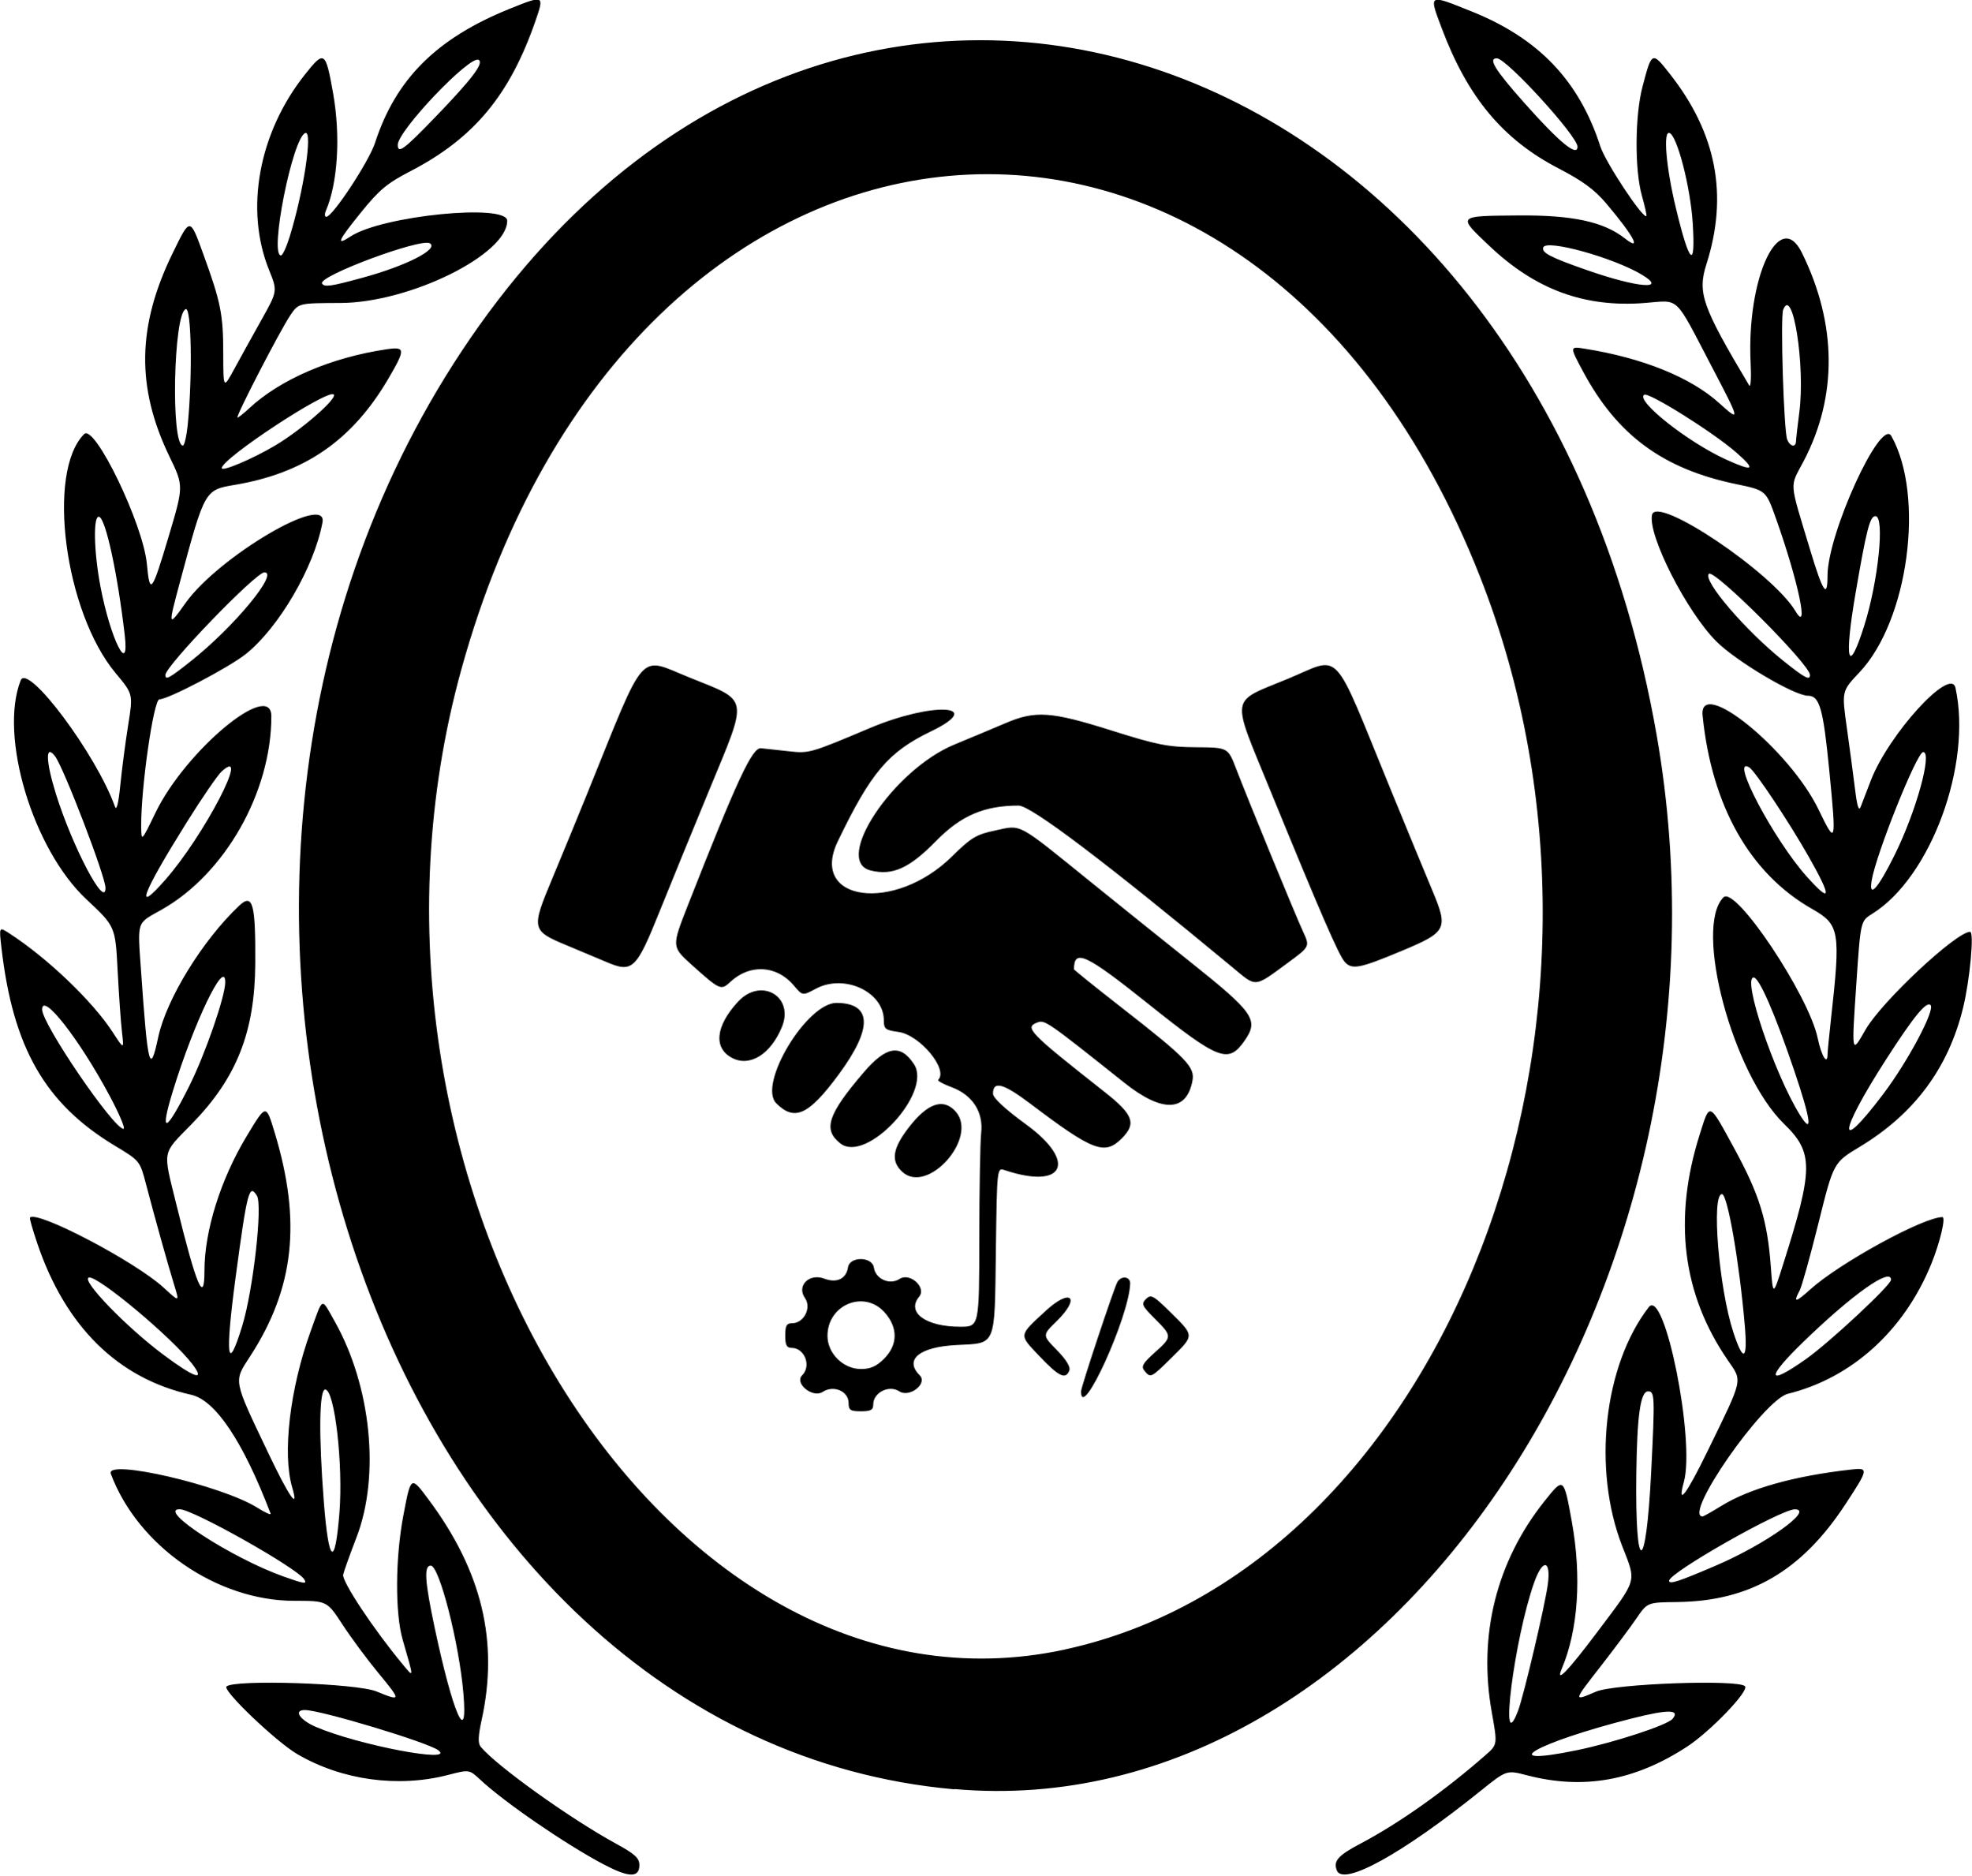
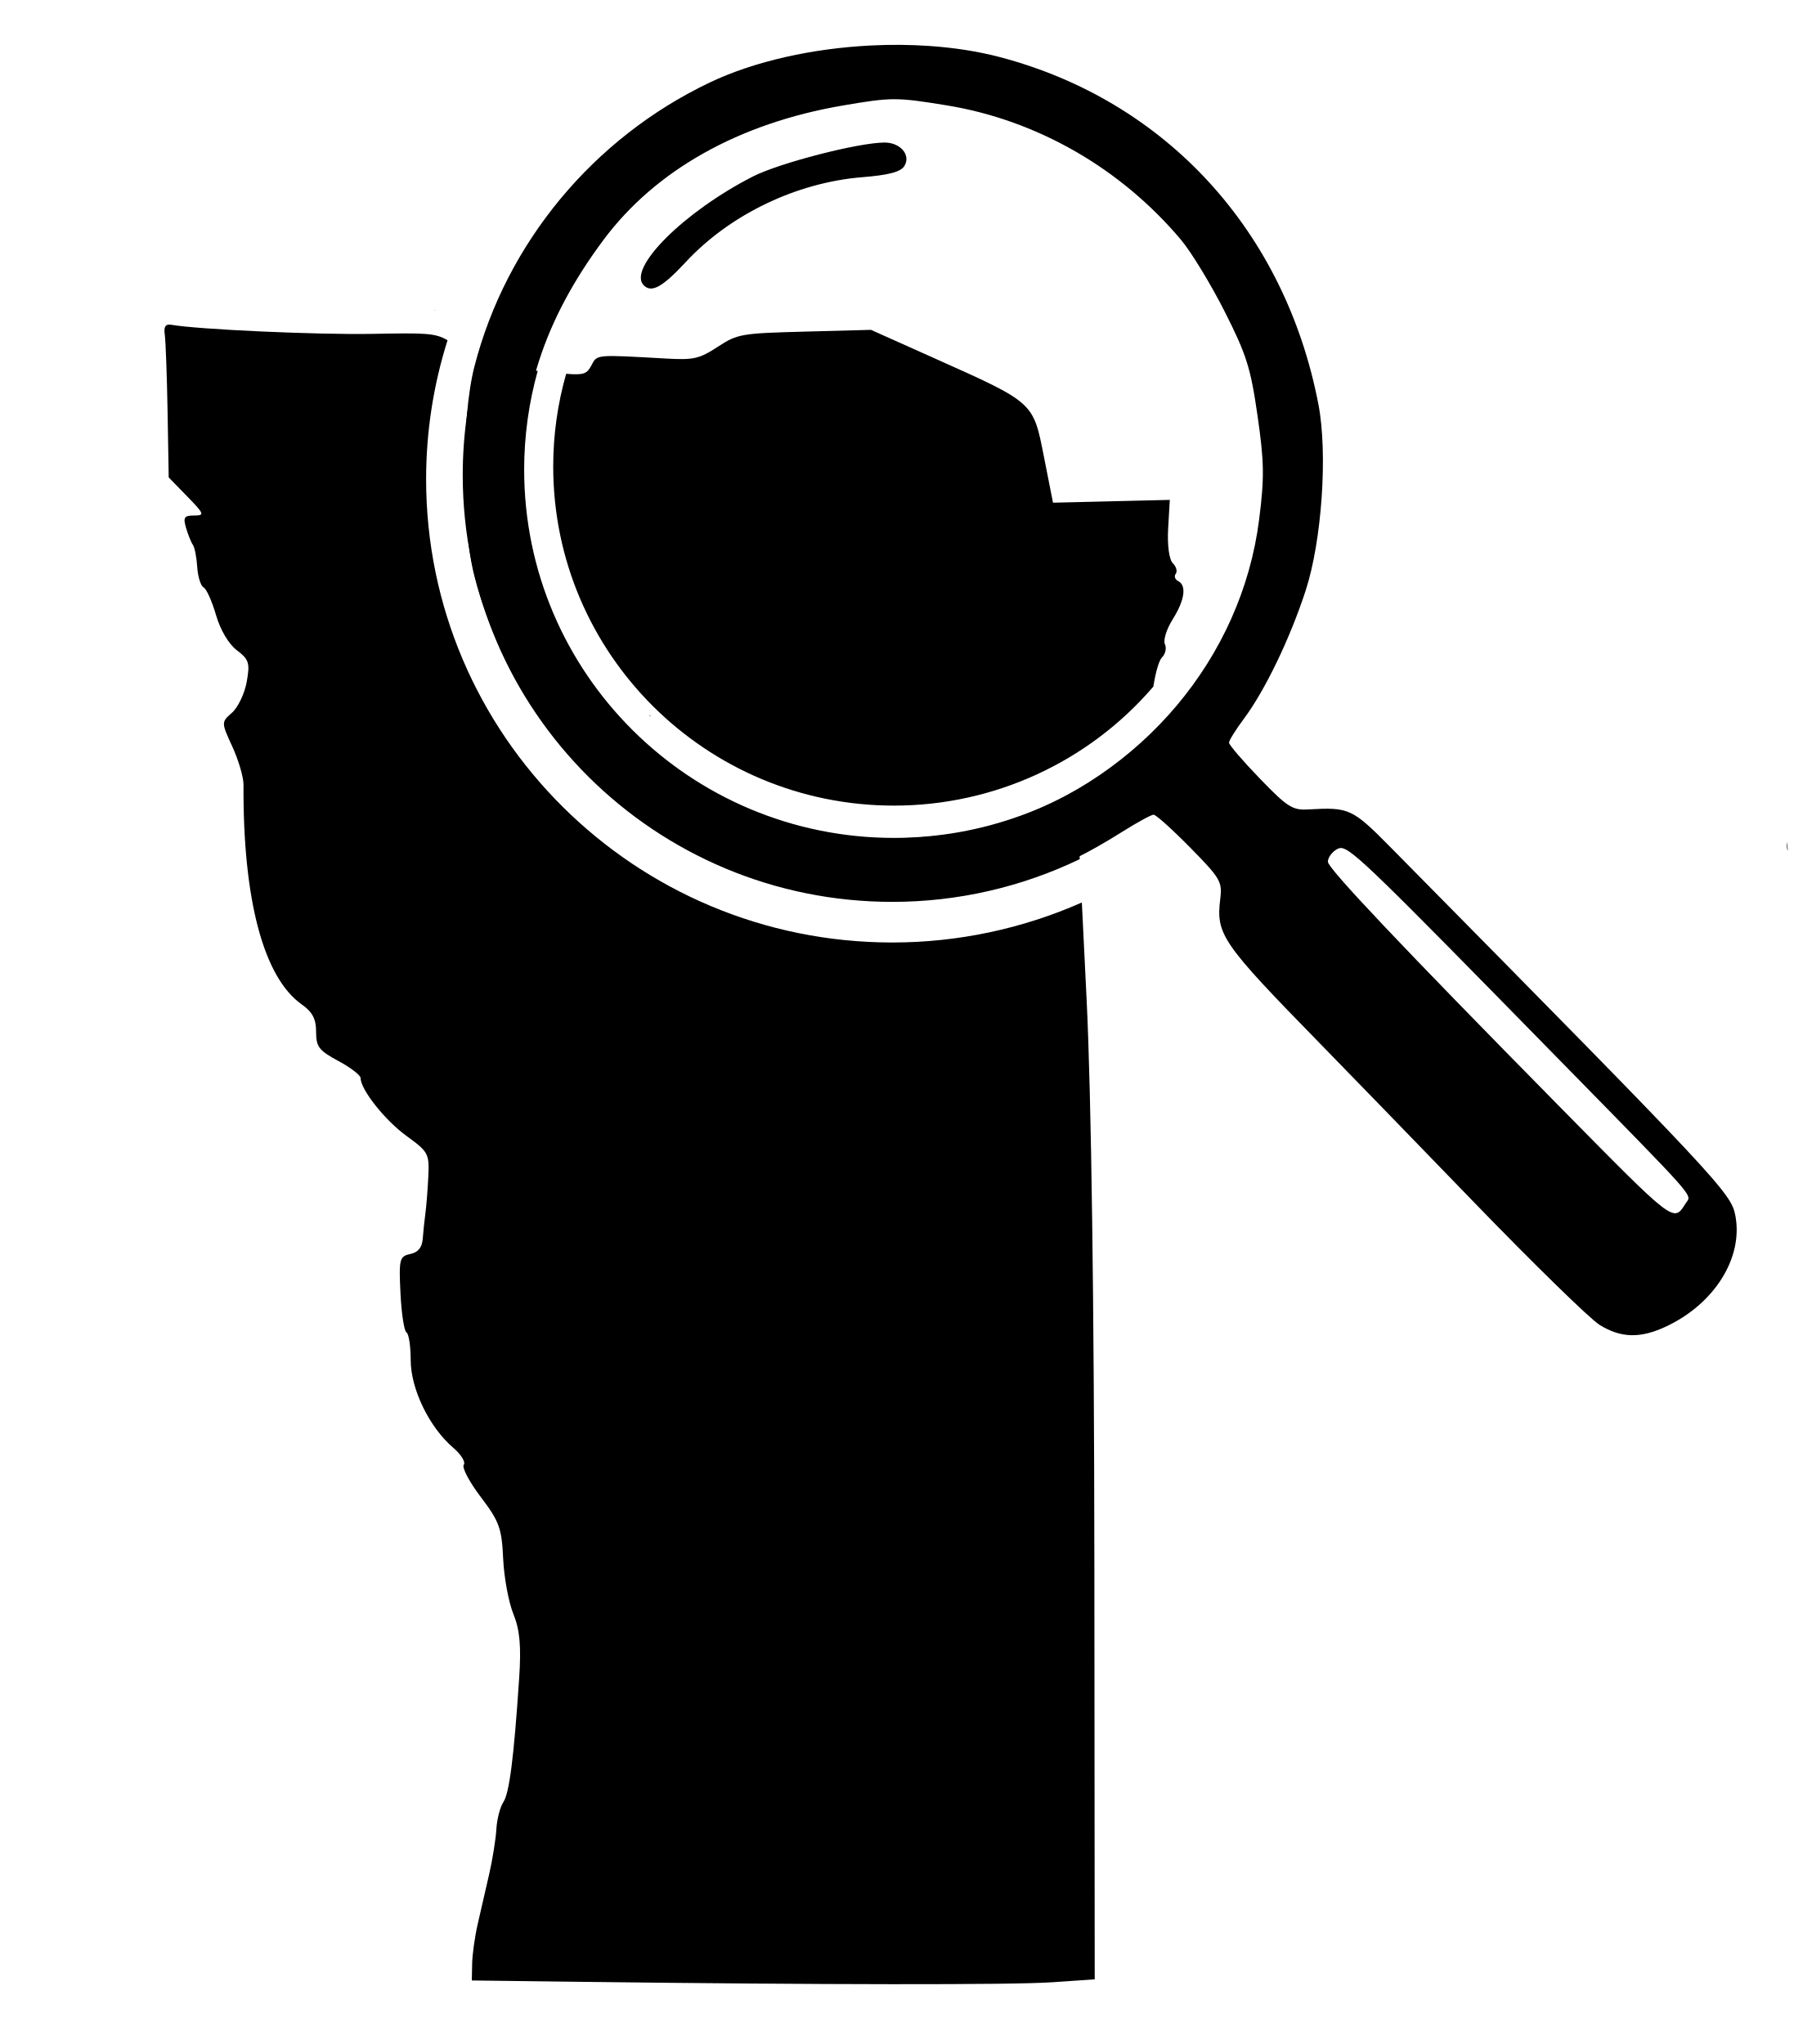
- <svg xmlns="http://www.w3.org/2000/svg" viewBox="0 0 148.1 140.9" fill="currentColor">
-   <g transform="translate(-26.77 -61.73)">
-     <path d="m72.14 201.8c-2.886-1.526-7.456-4.661-9.29-6.373-0.824-0.768-0.824-0.768-2.419-0.355-3.765 0.976-7.983          0.392-11.33-1.567-1.588-0.931-5.618-4.776-5.319-5.075 0.549-0.55 9.766-0.248 11.27 0.368 1.881 0.77 1.885 0.722          0.12-1.415-0.827-1.001-2.028-2.624-2.669-3.606-1.165-1.786-1.165-1.786-3.618-1.786-5.825 0-11.76-4.108-13.79-9.545-0.433-1.159          8.355 0.878 11.01 2.551 0.599 0.378 1.046 0.575 0.994 0.438-2.077-5.431-4.143-8.518-5.971-8.925-5.489-1.222-9.44-5.111-11.56-11.38-0.344-1.015-0.59-1.883-0.548-1.929          0.524-0.571 7.917 3.305 10.05 5.267 1.188 1.095 1.188 1.095 0.791-0.192-0.473-1.531-1.467-5.086-2.115-7.563-0.465-1.778-0.465-1.778-2.346-2.91-5.246-3.159-7.657-7.368-8.522-14.88-0.181-1.576-0.181-1.576          0.583-1.082 2.865 1.853 6.263 5.1 7.779 7.437 0.848 1.306 0.848 1.306 0.693-0.017-0.086-0.728-0.233-2.811-0.327-4.63-0.172-3.307-0.172-3.307-2.344-5.34-4.029-3.77-6.581-12.27-4.938-16.45          0.526-1.338 5.685 5.571 7.081 9.485 0.122 0.341 0.266-0.242 0.406-1.643 0.12-1.195 0.385-3.216 0.589-4.492 0.371-2.319 0.371-2.319-0.944-3.894-3.829-4.583-5.214-15.11-2.363-17.96 0.786-0.786          4.43 6.762 4.71 9.757 0.222 2.378 0.37 2.19 1.642-2.079 1.125-3.776 1.125-3.776 0.059-5.981-2.514-5.198-2.439-9.824 0.248-15.31 1.316-2.689 1.277-2.691 2.304          0.132 1.296 3.564 1.482 4.486 1.486 7.401 0.004 2.704 0.004 2.704 0.828 1.191 0.453-0.833 1.37-2.49 2.038-3.683 1.215-2.169 1.215-2.169 0.577-3.747-1.839-4.553-0.784-10.31          2.694-14.69 1.455-1.835 1.548-1.774 2.112 1.384 0.574 3.218 0.359 6.763-0.535 8.84-0.11 0.255-0.096 0.463 0.031 0.463 0.469 0 3.202-4.15 3.659-5.556 1.559-4.801 4.629-7.855 10.12-10.07          2.567-1.035 2.599-1.022 1.961 0.832-1.943 5.644-4.637 8.891-9.443 11.38-1.734 0.897-2.323 1.39-3.707 3.102-1.736 2.147-1.898 2.528-0.761 1.783 2.376-1.557 11.76-2.49 11.76-1.169 0 2.539-7.344          6.156-12.53 6.173-3.141 0.01-3.141 0.01-3.75 0.899-0.752 1.097-4.171 7.71-3.986 7.71 0.074 0 0.468-0.311 0.875-0.691 2.339-2.18 6.158-3.822 10.33-4.44          1.416-0.21 1.429-6e-3 0.132 2.207-2.711 4.63-6.28 7.095-11.55 7.982-2.247 0.378-2.247 0.378-4.094 7.243-0.927 3.445-0.916 3.49 0.404 1.632 2.474-3.484          10.71-8.332 10.29-6.054-0.626 3.358-3.28 7.909-5.765 9.889-1.267 1.009-5.828 3.399-6.486 3.399-0.436 0-1.394 6.663-1.369 9.523 0.01 1.192 0.01          1.192 1.074-1.006 2.257-4.664 8.705-10.03 8.705-7.244 0 5.701-3.489 11.85-8.246 14.53-1.922 1.084-1.813 0.747-1.536 4.716 0.496 7.123 0.664 7.76          1.282 4.866 0.612-2.865 3.327-7.279 6.073-9.873 1.028-0.971 1.246-0.194 1.219 4.332-0.032 5.155-1.401 8.61-4.784 12.07-2.251 2.303-2.169          1.875-1.152 6.008 1.524 6.193 2.118 7.595 2.118 4.996 0-2.997 1.22-6.876 3.188-10.13 1.451-2.401 1.432-2.399 2.084-0.25 2.031          6.687 1.479 11.71-1.849 16.83-1.243 1.912-1.289 1.672 1.366 7.243 1.579 3.314 2.334 4.4 1.801 2.589-0.746-2.533-0.168-7.434          1.381-11.71 0.963-2.66 0.784-2.583 1.804-0.776 2.753 4.878 3.434 11.62 1.642 16.26-0.478 1.237-0.926 2.487-0.995          2.778-0.118 0.495 2.285 4.116 4.489 6.767 0.839 1.01 0.84 1.1-0.018-1.872-0.578-2.001-0.556-6.139          0.049-9.327 0.571-3.008 0.559-3 1.906-1.191 4 5.375 5.269 10.65 3.978 16.54-0.264 1.205-0.285          1.759-0.077 2.013 1.162 1.418 6.684 5.376 10.12 7.256 1.481 0.809 1.807 1.106 1.807 1.643 0 0.956-0.782          0.943-2.646-0.042zm-12.44-8.583c-0.787-0.595-8.841-3.023-10.03-3.023-0.872 0-0.382 0.747 0.832 1.269 3.166          1.362 10.54 2.767 9.194 1.754zm1.885-4.28c-0.322-3.77-1.811-9.591-2.453-9.591-0.524 0-0.451 1.149 0.298 4.683          1.366 6.448 2.509 9.052 2.155 4.908zm-11.96-8.559c-0.522-0.845-8.374-5.266-9.353-5.266-1.744 0 3.912 3.668 7.779          5.045 1.597 0.569 1.808 0.598 1.574 0.22zm2.646-5.001c0.289-3.638-0.361-9.26-1.071-9.26-0.449 0-0.491          3.425-0.103 8.417 0.364 4.688 0.841 5.03 1.174 0.843zm-11.06-11.18c-1.5-1.964-7.08-6.634-7.758-6.493-0.655          0.137 2.781 3.701 5.584 5.793 2.373 1.771 3.194 2.036 2.175 0.7zm3.76-2.874c0.822-2.694          1.539-9.054 1.1-9.765-0.576-0.932-0.734-0.333-1.59 6.052-0.817 6.088-0.641 7.418 0.49          3.713zm-9.959-17.26c-2.282-4.27-5.078-7.848-5.078-6.497 0 1.093 5.369 8.966 6.115 8.966 0.155          0-0.311-1.111-1.037-2.469zm5.989-0.772c1.189-2.383 2.691-6.72 2.691-7.769 0-1.877-2.354 3.015-3.942          8.193-1.017 3.315-0.533 3.151 1.251-0.425zm-1.827-15.45c2.92-3.317 6.501-10.2 4.246-8.155-0.297 0.269-1.475 1.985-2.618          3.813-3.374 5.399-3.98 7.014-1.628 4.342zm-4.478 0.59c0-0.845-3.142-9.042-3.79-9.888-0.735-0.96-0.709 0.338 0.056          2.8 1.24 3.991 3.734 8.725 3.734 7.088zm6.445-17.06c3.23-2.571 6.598-6.644 5.494-6.644-0.652 0-7.441 7.037-7.441 7.713 0 0.406          0.303 0.239 1.947-1.069zm-5.002-1.948c-0.542-4.631-1.423-8.702-1.919-8.868-0.46-0.153-0.41 2.568 0.096 5.236 0.75 3.951          2.198 6.837 1.823 3.632zm11.31-14.23c1.961-1.164 4.683-3.535 4.395-3.828-0.432-0.44-8.414 4.809-8.414 5.532 0 0.288 2.321-0.696          4.019-1.704zm-6.567-1.641c0.357-3.697 0.265-8.742-0.157-8.601-0.924 0.308-1.133 10.25-0.215 10.25 0.117 0          0.285-0.744 0.372-1.654zm13.13-10.96c3.291-0.898 5.748-2.154 5.054-2.583-0.675-0.417-8.437 2.476-8.1 3.02 0.177          0.286 0.645 0.219 3.047-0.437zm-5.486-3.062c1.053-3.392 1.752-7.99 1.187-7.81-0.956 0.305-2.729 9.199-1.834 9.199 0.119 0          0.41-0.625 0.647-1.389zm10.94-8.996c2.767-2.869 3.668-4.056 3.267-4.304-0.638-0.394-6.079 5.317-6.079 6.38 0 0.702 0.459          0.363 2.812-2.077zm67.74 131.7c-0.27-0.703 0.098-1.118 1.767-1.998 2.907-1.533 6.309-3.939 9.413-6.659 0.898-0.787          0.898-0.787 0.463-3.224-1.033-5.784 0.353-11.32 3.971-15.86 1.436-1.802 1.439-1.8 2.044 1.547 0.749 4.149 0.476 8.15-0.754          11.05-0.501 1.179 0.459 0.186 2.688-2.782 3.041-4.049 2.929-3.658 1.847-6.445-2.244-5.782-1.379-13.55 1.997-17.93 1.184-1.536          3.504 10 2.64 13.13-0.519 1.881 0.171 0.983 1.779-2.314 2.714-5.565 2.635-5.215 1.526-6.828-3.42-4.977-4.123-10.61-2.115-16.96          0.774-2.452 0.666-2.495 2.594 1.037 1.888 3.46 2.492 5.407 2.747 8.864 0.166 2.249 0.166 2.249 0.919-0.123 2.293-7.22 2.302-8.42          0.085-10.57-3.867-3.755-6.813-14.77-4.555-17.03 0.893-0.893 6.404 7.357 7.077 10.59 0.28 1.347 0.738 2.084 0.74 1.191          4.1e-4 -0.182 0.113-1.343 0.251-2.58 0.743-6.672 0.662-7.144-1.417-8.328-4.662-2.654-7.533-7.721-8.223-14.52-0.305-3.006          6.546 2.551 8.722 7.074 1.3 2.702 1.336 2.571 0.798-2.934-0.457-4.677-0.729-5.636-1.6-5.636-1.028 0-5.392-2.587-6.885-4.08-2.24-2.241-5.165-7.996-4.834-9.509          0.332-1.517 9.042 4.332 10.78 7.239 1.052 1.76 0.197-2.287-1.477-6.989-0.746-2.094-0.746-2.094-2.995-2.562-5.481-1.14-8.919-3.667-11.48-8.438-1.027-1.914-1.027-1.914          0.132-1.729 4.324 0.688 7.929 2.143 10.06 4.061 1.644 1.479 1.633 1.421-0.563-2.776-2.817-5.383-2.337-4.931-5.013-4.722-4.503 0.351-8.187-0.999-11.64-4.266-2.449-2.316-2.49-2.271          2.153-2.311 4.055-0.035 6.41 0.472 8 1.723 1.316 1.035 0.677-0.168-1.389-2.614-0.878-1.04-1.776-1.701-3.588-2.641-4.183-2.17-6.824-5.335-8.772-10.51-0.992-2.636-1.049-2.603          2.254-1.275 5.028 2.021 8.066 5.207 9.654 10.13 0.389 1.206 3.215 5.475 3.461 5.229 0.039-0.039-0.114-0.725-0.339-1.526-0.552-1.962-0.528-6.01 0.049-8.202          0.699-2.656 0.708-2.659 2.074-0.918 3.485 4.441 4.375 9.091 2.728 14.26-0.688 2.16-0.334 3.166 3.206 9.108 0.118 0.199 0.17-0.542 0.114-1.646-0.323-6.396 2.16-11.75 3.854-8.307 2.631 5.342          2.677 10.78 0.132 15.64-1.071 2.042-1.122 1.343 0.497 6.716 0.951 3.157 1.293 3.657 1.293 1.894 0-3.15 4.002-11.9 4.795-10.49 2.533 4.526          1.273 13.87-2.393 17.75-1.339 1.415-1.339 1.415-0.951 4.17 0.213 1.515 0.49 3.589 0.615 4.607 0.16 1.31 0.286 1.697 0.428 1.323          0.111-0.291 0.45-1.173 0.753-1.959 1.346-3.492 6.007-8.6 6.364-6.975 1.266 5.768-1.865 14.26-6.259 16.98-0.869 0.537-0.869 0.537-1.186          5.22-0.364 5.387-0.374 5.34 0.688 3.485 1.204-2.105 6.813-7.354 7.857-7.354 0.318 0-0.016 3.616-0.528 5.709-1.109          4.536-3.669 7.977-7.776 10.45-1.958 1.179-1.958 1.179-3.084 5.71-0.619 2.492-1.256 4.775-1.415 5.073-0.506 0.946-0.319 0.928          0.793-0.076 2.191-1.979 8.503-5.434 9.929-5.434 0.272 0-0.18 1.904-0.833 3.511-2.036 5.012-5.969 8.576-10.77 9.761-1.847 0.456-7.94          9.217-6.41 9.217 0.064 0 0.699-0.359 1.412-0.797 2.129-1.31 5.465-2.244 9.74-2.727 1.338-0.151 1.323-0.061-0.419 2.598-3.301          5.038-7.188 7.296-12.66 7.356-2.223 0.024-2.223 0.024-3.048 1.229-0.453 0.663-1.634 2.245-2.623 3.516-2.157 2.772-2.147          2.724-0.409 1.984 1.4-0.596 10.66-0.933 11.19-0.407 0.337 0.337-2.6 3.399-4.36 4.546-3.934 2.563-7.782 3.25-12.02          2.146-1.534-0.4-1.534-0.4-3.487 1.171-5.865 4.718-10.33 7.189-10.8 5.975zm18.03-9.019c2.822-0.582 6.808-1.887          7.198-2.358 0.591-0.712-0.335-0.72-3.071-0.026-7.227 1.832-10.43 3.683-4.127 2.384zm-4.415-2.953c0.427-1.115 2.038-7.96          2.242-9.525 0.239-1.84-0.388-1.921-1.024-0.132-1.503 4.226-2.663 13.43-1.218 9.657zm14.87-10.92c3.76-1.614          7.421-4.224 5.924-4.224-1.058 0-9.44 4.762-9.44 5.363 0 0.297 0.688 0.074 3.516-1.139zm-4.869-6.948c0.291-5.779          0.277-6.139-0.227-6.139-0.573 0-0.829 1.8-0.885 6.218-0.097 7.672 0.725 7.614 1.112-0.078zm11.64-8.568c1.771-1.251          6.384-5.553 6.384-5.953 0-0.961-2.885 1.08-6.567 4.646-2.865 2.774-2.777 3.399 0.184 1.307zm-4.603-2.532c-0.404-4.726-1.296-9.856-1.713-9.856-0.814          0-0.232 7.073 0.855 10.38 0.757 2.309 1.084 2.108 0.858-0.529zm10.42-17.4c1.856-2.462 3.894-6.3 3.536-6.658-0.309-0.309-1.261          0.853-3.31 4.035-3.627 5.634-3.774 7.331-0.226 2.623zm-6.714-1.766c-1.444-4.256-2.625-6.966-3.037-6.966-0.884 0 1.542 7.213 3.47          10.32 0.996 1.604 0.841 0.403-0.433-3.353zm1.103-16.03c-1.467-2.59-4.032-6.447-4.466-6.715-1.528-0.944 1.826 5.423 4.323 8.208          1.845 2.058 1.89 1.592 0.143-1.493zm6.447-0.133c1.618-3.266 2.856-7.738 2.144-7.738-0.467 0-3.543 7.679-3.869 9.657-0.228 1.386          0.475 0.603 1.725-1.92zm-6.358-13.53c0-0.782-7.206-7.989-7.596-7.598-0.486 0.486 2.752 4.265 5.612 6.551 1.604 1.282 1.984 1.483          1.984 1.047zm4.082-3.719c1.055-3.338 1.55-8.212 0.835-8.212-0.413 0-0.668 0.991-1.491 5.781-0.88 5.123-0.564 6.293 0.656          2.431zm-9.638-13.01c-1.733-1.511-6.554-4.533-6.895-4.322-0.688 0.425 3.262 3.554 6.141 4.864 2.084 0.948 2.292          0.799 0.754-0.542zm4.507-0.827c5e-3 -0.182 0.117-1.164 0.249-2.183 0.456-3.506-0.499-9.554-1.214-7.691-0.218          0.569 0.046 9.084 0.302 9.742 0.208 0.533 0.649 0.622 0.662 0.132zm-11.59-12.52c-2.16-1.288-7.185-2.677-7.398-2.045-0.136          0.404 0.527 0.747 3.329 1.724 3.787 1.319 6.04 1.498 4.069 0.322zm3.829-3.88c-0.172-2.71-1.171-6.572-1.75-6.762-0.485-0.159-0.247          2.601 0.485 5.638 1.03 4.273 1.491 4.682 1.265 1.124zm-8.654-5.728c0-0.795-5.337-6.641-6.063-6.641-0.674 0-0.149 0.855 2.046          3.328 2.645 2.981 4.017 4.112 4.017 3.313zm-46.83 123.4c-42.97-3.823-64.46-66.65-36.97-108.1 27.64-41.65 80.35-24.69 89.74 28.87          7.203 41.1-20.12 82.11-52.76 79.21zm8.334-10.51c28.54-6.206 44.36-47.09 31.17-80.59-17.09-43.42-63.77-39.18-76.53 6.945-10.61 38.34          15.18 80.21 45.36 73.65zm-16.27-18.51c0-0.89-1.128-1.373-1.949-0.835-0.747 0.49-2.145-0.643-1.54-1.248 0.708-0.708          0.184-2.06-0.797-2.06-0.368 0-0.476-0.211-0.476-0.926 0-0.746 0.102-0.926 0.523-0.926 0.881 0 1.47-1.164          0.959-1.894-0.645-0.92 0.318-1.884 1.453-1.455 0.938 0.354 1.652 0.015 1.78-0.845 0.126-0.846 1.826-0.828          1.948 0.02 0.123 0.86 1.194 1.329 1.932 0.845 0.77-0.505 2.039 0.646 1.469 1.333-0.982 1.183 0.489 2.26 3.084          2.26 1.427 0 1.427 0 1.433-6.681 3e-3 -3.674 0.067-7.217 0.141-7.871 0.18-1.583-0.65-2.863-2.235-3.449-0.619-0.229-1.065-0.476-0.992-0.549          0.779-0.779-1.391-3.384-2.998-3.599-0.973-0.131-1.088-0.222-1.088-0.869 0-2.14-2.971-3.521-5.109-2.375-1 0.536-1          0.536-1.658-0.247-1.282-1.524-3.311-1.634-4.775-0.258-0.689 0.647-0.782 0.606-2.875-1.273-1.531-1.375-1.531-1.375-0.304-4.498          3.718-9.463 4.834-11.86 5.494-11.79 0.345 0.035 1.283 0.136 2.083 0.226 1.533 0.172 1.605 0.152 6.085-1.738 4.725-1.993 8.79-1.778          4.602 0.243-3.212 1.55-4.508 3.08-7.002 8.261-2.183 4.536 4.26 5.392 8.576 1.14 1.455-1.434 1.82-1.652 3.28-1.962 1.98-0.42          1.555-0.65 7.08 3.82 2.183 1.766 5.576 4.492 7.541 6.057 4.81 3.833 5.177 4.368 4.074 5.941-1.208          1.725-1.925 1.45-7.198-2.763-4.723-3.774-5.608-4.187-5.608-2.621 0 0.048 1.578 1.318 3.506 2.823 5.014 3.912 5.596 4.515 5.39          5.581-0.45 2.328-2.282 2.375-5.101 0.131-5.824-4.638-5.989-4.752-6.549-4.537-0.987 0.379-0.651 0.726 5.069 5.231 2.15          1.693 2.393 2.361 1.269 3.485-1.278 1.278-2.156 0.945-6.839-2.597-2.05-1.55-2.83-1.763-2.83-0.772 0 0.321 0.882 1.14 2.502          2.323 3.847 2.81 2.848 4.914-1.624 3.423-0.578-0.193-0.578-0.193-0.661 6.011-0.1 7.366 0.066 6.969-2.98 7.129-2.775          0.146-3.921 1.096-2.743 2.274 0.621 0.621-0.767 1.706-1.537 1.202-0.769-0.504-1.952 0.088-1.952 0.978 0 0.421-0.18          0.523-0.926 0.523-0.794 0-0.926-0.088-0.926-0.619zm2.666-3.329c1.042-1.042 1.055-2.342 0.037-3.482-1.533-1.716-4.29-0.58-4.29 1.767          0 1.319 1.182 2.489 2.514 2.489 0.716 0 1.168-0.201 1.74-0.773zm14.8 2.445c3e-3 -0.333 2.503-7.845 2.735-8.22          0.304-0.492 0.969-0.4 0.953 0.132-0.074 2.488-3.712 10.47-3.688 8.088zm-3.121-2.629c-1.572-1.661-1.592-1.505          0.442-3.392 1.909-1.77 2.691-1.046 0.831 0.77-1.067 1.042-1.067 1.042 0.028 2.158 0.709 0.723 1.039 1.263 0.936          1.533-0.272 0.709-0.786 0.464-2.237-1.07zm7.886 1.095c-0.269-0.324-0.137-0.56 0.761-1.366 1.335-1.199 1.336-1.23          0.015-2.551-0.967-0.967-1.031-1.111-0.661-1.481s0.551-0.27 1.865 1.027c1.777 1.755 1.775 1.686 0.058 3.382-1.549 1.53-1.577          1.543-2.038 0.989zm-18.21-14.96c-0.861-0.802-0.721-1.741 0.494-3.316 1.414-1.833 2.59-2.24 3.516-1.217 1.763 1.949-2.099 6.314-4.01          4.533zm-4.644-2.126c-1.318-1.037-0.949-2.168 1.733-5.308 1.712-2.005 2.789-2.187 3.802-0.642 1.402 2.139-3.576          7.491-5.534 5.95zm-4.81-3.011c-1.412-1.412 2.294-7.569 4.541-7.544 2.657 0.029 2.712 1.894 0.16 5.358-2.262 3.07-3.324          3.564-4.701 2.187zm-3.291-3.395c-1.449-0.733-1.284-2.407 0.418-4.243 1.724-1.86 4.247-0.394 3.292 1.912-0.841 2.031-2.385          3.001-3.71 2.331zm37.65-6.752c-9.634-7.987-15.23-12.22-16.15-12.22-2.589 0-4.333 0.748-6.204 2.659-2.012 2.056-3.27 2.622-4.921          2.214-2.86-0.707 1.703-7.563 6.293-9.457 1.237-0.51 2.963-1.233 3.836-1.606 2.264-0.966 3.42-0.886 7.975 0.55 3.437 1.084          4.235 1.242 6.34 1.257 2.408 0.017 2.408 0.017 3.018 1.605 0.931 2.422 4.442 10.97 5.029 12.24 0.52 1.127 0.52 1.127-1.126          2.338-2.557 1.882-2.355 1.861-4.089 0.423zm-47.18-0.494c-0.509-0.22-1.792-0.758-2.849-1.196-2.739-1.135-2.76-1.227-1.152-5.074          0.738-1.766 1.92-4.639 2.627-6.385 4.469-11.04 3.782-10.26 7.659-8.699 4.541 1.833 4.45 1.314 1.491 8.475-1.253 3.033-2.925 7.122-3.716          9.087-1.777 4.418-2.038 4.662-4.06 3.791zm55.52 4.6e-4c-0.449-0.509-1.832-3.699-5.613-12.94-2.935-7.178-3.044-6.498 1.329-8.303          4.128-1.704 3.261-2.634 7.754 8.328 1.193 2.91 2.592 6.301 3.109 7.534 1.227 2.927 1.116 3.148-2.304 4.576-3.167 1.323-3.729          1.429-4.275 0.81z" />
+ <svg xmlns="http://www.w3.org/2000/svg" width="120.575mm" height="136.727mm" viewBox="-11 -3 120.575 136.727" version="1.1" id="svg1">
+   <defs id="defs1" />
+   <g id="layer1" transform="translate(-64.58265,-71.89976)">
+     <path id="path25-7" style="fill:#000000;fill-opacity:1;stroke-width:1.317" d="m 64.905,90.61 c -0.279,-0.001 -0.369,0.206 -0.301,0.673 0.06,0.416 0.144,2.735 0.187,5.154 l 0.076,4.399 1.24,1.273 c 1.145,1.176 1.181,1.274 0.459,1.274 -0.665,0 -0.746,0.125 -0.538,0.832 0.134,0.458 0.34,0.968 0.458,1.134 0.117,0.166 0.247,0.831 0.288,1.478 0.041,0.647 0.232,1.26 0.425,1.362 0.193,0.102 0.566,0.934 0.831,1.849 0.29,1.003 0.844,1.94 1.396,2.36 0.813,0.618 0.886,0.854 0.657,2.118 -0.141,0.782 -0.585,1.708 -0.984,2.059 -0.721,0.632 -0.721,0.649 0.024,2.269 0.413,0.898 0.748,2.04 0.746,2.539 -0.043,7.688 1.336,12.895 3.894,14.704 0.72,0.509 0.962,0.97 0.962,1.831 0,1.008 0.185,1.251 1.488,1.952 0.818,0.44 1.489,0.955 1.489,1.143 0,0.773 1.626,2.824 3.067,3.87 1.469,1.066 1.536,1.191 1.461,2.723 -0.043,0.883 -0.13,1.98 -0.192,2.437 -0.063,0.458 -0.143,1.225 -0.179,1.704 -0.045,0.603 -0.304,0.923 -0.839,1.037 -0.717,0.152 -0.764,0.345 -0.651,2.635 0.067,1.359 0.248,2.533 0.401,2.611 0.153,0.077 0.281,0.915 0.283,1.862 0.004,1.932 1.25,4.492 2.85,5.856 0.521,0.444 0.835,0.955 0.698,1.135 -0.137,0.18 0.376,1.151 1.14,2.157 1.236,1.629 1.401,2.082 1.495,4.12 0.058,1.259 0.367,2.926 0.685,3.705 0.429,1.05 0.529,2.154 0.387,4.274 -0.356,5.34 -0.656,7.697 -1.057,8.303 -0.22,0.333 -0.431,1.149 -0.469,1.815 -0.038,0.665 -0.256,2.027 -0.485,3.025 -0.229,0.998 -0.573,2.496 -0.764,3.327 -0.191,0.832 -0.358,2.02 -0.371,2.64 l -0.022,1.128 7.161,0.089 c 16.267,0.202 28.98,0.215 31.655,0.031 l 2.846,-0.195 -0.023,-27.709 c -0.014,-17.519 -0.205,-31.436 -0.519,-37.843 l -0.318,-6.481 a 31.185,30.996 0 0 1 -12.674,2.676 31.185,30.996 0 0 1 -31.185,-30.996 31.185,30.996 0 0 1 1.433,-9.288 c -0.825,-0.491 -1.46,-0.494 -5.035,-0.428 -3.678,0.068 -11.68,-0.295 -13.444,-0.609 -0.048,-0.008 -0.092,-0.012 -0.132,-0.012 z m 46.932,0.354 -4.435,0.118 c -4.263,0.113 -4.489,0.153 -5.816,1.018 -1.23,0.802 -1.605,0.887 -3.427,0.785 -4.79,-0.27 -4.626,-0.284 -5.021,0.456 -0.298,0.559 -0.489,0.661 -1.688,0.563 a 22.798,22.69 0 0 0 -0.866,6.194 22.798,22.69 0 0 0 22.798,22.691 22.798,22.69 0 0 0 17.343,-7.963 c 0.142,-0.934 0.378,-1.755 0.574,-1.947 0.233,-0.228 0.322,-0.629 0.198,-0.89 -0.123,-0.261 0.109,-1.006 0.517,-1.655 0.811,-1.293 0.95,-2.274 0.363,-2.569 -0.208,-0.105 -0.278,-0.323 -0.155,-0.485 0.123,-0.162 0.035,-0.481 -0.197,-0.708 -0.246,-0.241 -0.375,-1.211 -0.311,-2.324 l 0.111,-1.91 -3.906,0.094 -3.906,0.094 -0.611,-3.093 c -0.722,-3.654 -0.634,-3.575 -7.324,-6.57 z m -26.17,1.769 a 28.736,28.552 0 0 0 -1.135,7.943 28.736,28.552 0 0 0 28.737,28.552 28.736,28.552 0 0 0 12.532,-2.858 l -0.037,-0.754 1.17,-0.846 c 0.644,-0.465 1.122,-1.041 1.063,-1.278 -0.059,-0.238 0.15,-0.837 0.465,-1.332 0.315,-0.495 0.572,-1.307 0.572,-1.805 0,-0.322 0.132,-0.793 0.329,-1.235 a 24.741,24.633 0 0 1 -15.981,5.829 24.741,24.633 0 0 1 -24.741,-24.633 24.741,24.633 0 0 1 0.906,-6.604 c -1.896,-0.218 -2.547,-0.39 -2.547,-0.637 0,-0.153 -0.405,-0.279 -0.901,-0.279 -0.121,0 -0.268,-0.022 -0.432,-0.061 z" />
+     <path id="path1-5" style="fill:#000000;fill-opacity:1;stroke-width:0.93" d="m 111.842,71.942 c -3.887,0.193 -7.781,1.044 -10.786,2.476 -7.8,3.718 -13.619,10.741 -15.743,19.003 -0.878,3.414 -0.879,10.586 -0.002,14.01 1.852,7.236 6.953,13.991 13.358,17.689 4.97,2.869 9.734,3.983 15.923,3.721 5.852,-0.248 9.295,-1.303 14.076,-4.316 0.986,-0.621 1.919,-1.129 2.075,-1.129 0.155,0 1.255,0.99 2.445,2.199 2.017,2.051 2.153,2.282 2.013,3.42 -0.296,2.402 0.076,2.941 6.676,9.694 1.664,1.702 6.286,6.467 10.271,10.589 3.985,4.121 7.774,7.823 8.422,8.225 h 4.9e-4 c 1.436,0.892 2.74,0.919 4.484,0.093 3.221,-1.526 5.131,-4.599 4.598,-7.399 -0.29,-1.524 -1.021,-2.304 -23.004,-24.582 -2.629,-2.664 -2.809,-2.748 -5.579,-2.59 -1.04,0.059 -1.387,-0.163 -3.225,-2.067 -1.133,-1.173 -2.059,-2.253 -2.059,-2.4 0,-0.147 0.445,-0.863 0.988,-1.591 1.416,-1.896 3.092,-5.374 4.136,-8.579 1.086,-3.336 1.487,-9.167 0.857,-12.452 -2.23,-11.608 -10.199,-20.306 -21.288,-23.232 -1.481,-0.391 -3.101,-0.639 -4.782,-0.753 -1.261,-0.085 -2.555,-0.094 -3.851,-0.03 z m 1.55,3.595 c 0.905,-0.001 1.82,0.135 3.501,0.409 6.045,0.985 11.659,4.207 15.689,9.005 0.677,0.806 1.986,2.957 2.907,4.778 1.465,2.895 1.742,3.773 2.202,6.968 0.45,3.126 0.465,4.133 0.109,6.951 -1.17,9.255 -7.848,17.188 -17.066,20.272 -3.613,1.209 -9.702,1.422 -13.313,0.466 -10.747,-2.845 -18.255,-11.897 -18.846,-22.72 -0.331,-6.075 1.359,-11.334 5.377,-16.726 3.472,-4.66 9.061,-7.797 15.994,-8.981 1.644,-0.281 2.54,-0.421 3.445,-0.423 z m -0.641,2.898 c -1.743,0 -7.041,1.366 -8.817,2.274 -4.622,2.362 -8.424,6.163 -7.287,7.283 0.523,0.515 1.253,0.107 2.806,-1.566 2.944,-3.174 7.396,-5.315 11.793,-5.672 1.79,-0.146 2.57,-0.351 2.821,-0.744 0.461,-0.723 -0.251,-1.575 -1.315,-1.575 z m -30.105,11.207 c 0.011,0.014 0.025,0.029 0.037,0.044 0.002,-0.01 0.006,-0.021 0.008,-0.031 -0.015,-0.005 -0.031,-0.009 -0.046,-0.013 z m -2.863,6.201 v 4.9e-4 c 0.007,0.005 0.011,0.009 0.018,0.014 -0.001,-0.002 -0.002,-0.005 -0.006,-0.008 -0.002,-0.001 -0.011,-0.008 -0.015,-0.008 z m 21.06,1.18 c -0.007,3.8e-4 -0.033,0.005 -0.07,0.01 0.002,0.005 0.007,0.01 0.008,0.014 0.03,-0.009 0.062,-0.018 0.068,-0.023 l 4.9e-4,-4.9e-4 v -4.6e-4 -4.8e-4 l -4.9e-4,-4.8e-4 c -0.001,-2.9e-4 -0.002,-6.2e-4 -0.007,-4.7e-4 z m -21.403,2.552 c -0.001,0.324 0.022,0.597 0.075,0.855 -0.031,-0.285 -0.052,-0.57 -0.075,-0.855 z m 17.552,17.15 c 0.041,0.042 0.082,0.083 0.123,0.124 -0.015,-0.026 -0.027,-0.046 -0.028,-0.054 v -4.5e-4 l 4.9e-4,-4.9e-4 v -5e-4 l 4.8e-4,-4.6e-4 h 4.8e-4 v -4.6e-4 h 4.9e-4 4.9e-4 l 4.7e-4,4.6e-4 c 2.6e-4,5e-5 10e-4,3.9e-4 10e-4,4.6e-4 0.002,0.001 0.011,0.008 0.022,0.016 -0.016,-0.029 -0.064,-0.058 -0.121,-0.085 z m 8.519,0.176 c -0.018,0.014 -0.037,0.027 -0.056,0.04 0.034,0.018 0.068,0.035 0.103,0.053 -0.015,-0.031 -0.032,-0.062 -0.048,-0.093 z m 67.581,8.306 c -0.011,0.19 6.3e-4,0.38 0.045,0.566 v 4.8e-4 4.7e-4 h 4.9e-4 v 5e-4 4.6e-4 h 4.6e-4 v 4.9e-4 h 4.9e-4 5e-4 5e-4 v -4.9e-4 h 4.7e-4 l 4.9e-4,-4.6e-4 c 0.007,-0.005 0.011,-0.023 0.017,-0.029 -0.011,-0.103 -0.023,-0.206 -0.034,-0.309 -0.011,-0.075 -0.02,-0.151 -0.032,-0.228 z m -29.841,0.418 c 0.694,-0.022 2.383,1.673 14.357,13.894 9.714,9.914 9.123,9.246 8.728,9.864 -0.836,1.307 -0.653,1.447 -8.559,-6.579 -10.43,-10.589 -15.379,-15.82 -15.379,-16.258 0,-0.287 0.282,-0.67 0.626,-0.851 0.073,-0.038 0.142,-0.067 0.228,-0.07 z m -23.992,18.386 c 0.008,0.106 0.015,0.176 0.015,0.221 0.008,0.031 0.018,0.073 0.031,0.13 -1e-5,-0.055 5e-5,-0.109 0,-0.164 -2e-4,0.054 -6.7e-4,0.079 -0.006,0.086 l -4.9e-4,4.7e-4 v 4.7e-4 h -5e-4 v 4.9e-4 h -4.7e-4 -5e-4 -4.6e-4 v -4.9e-4 h -5e-4 v -4.7e-4 c -0.015,-0.025 -0.044,-0.338 -0.038,-0.273 z" />
  </g>
</svg>
